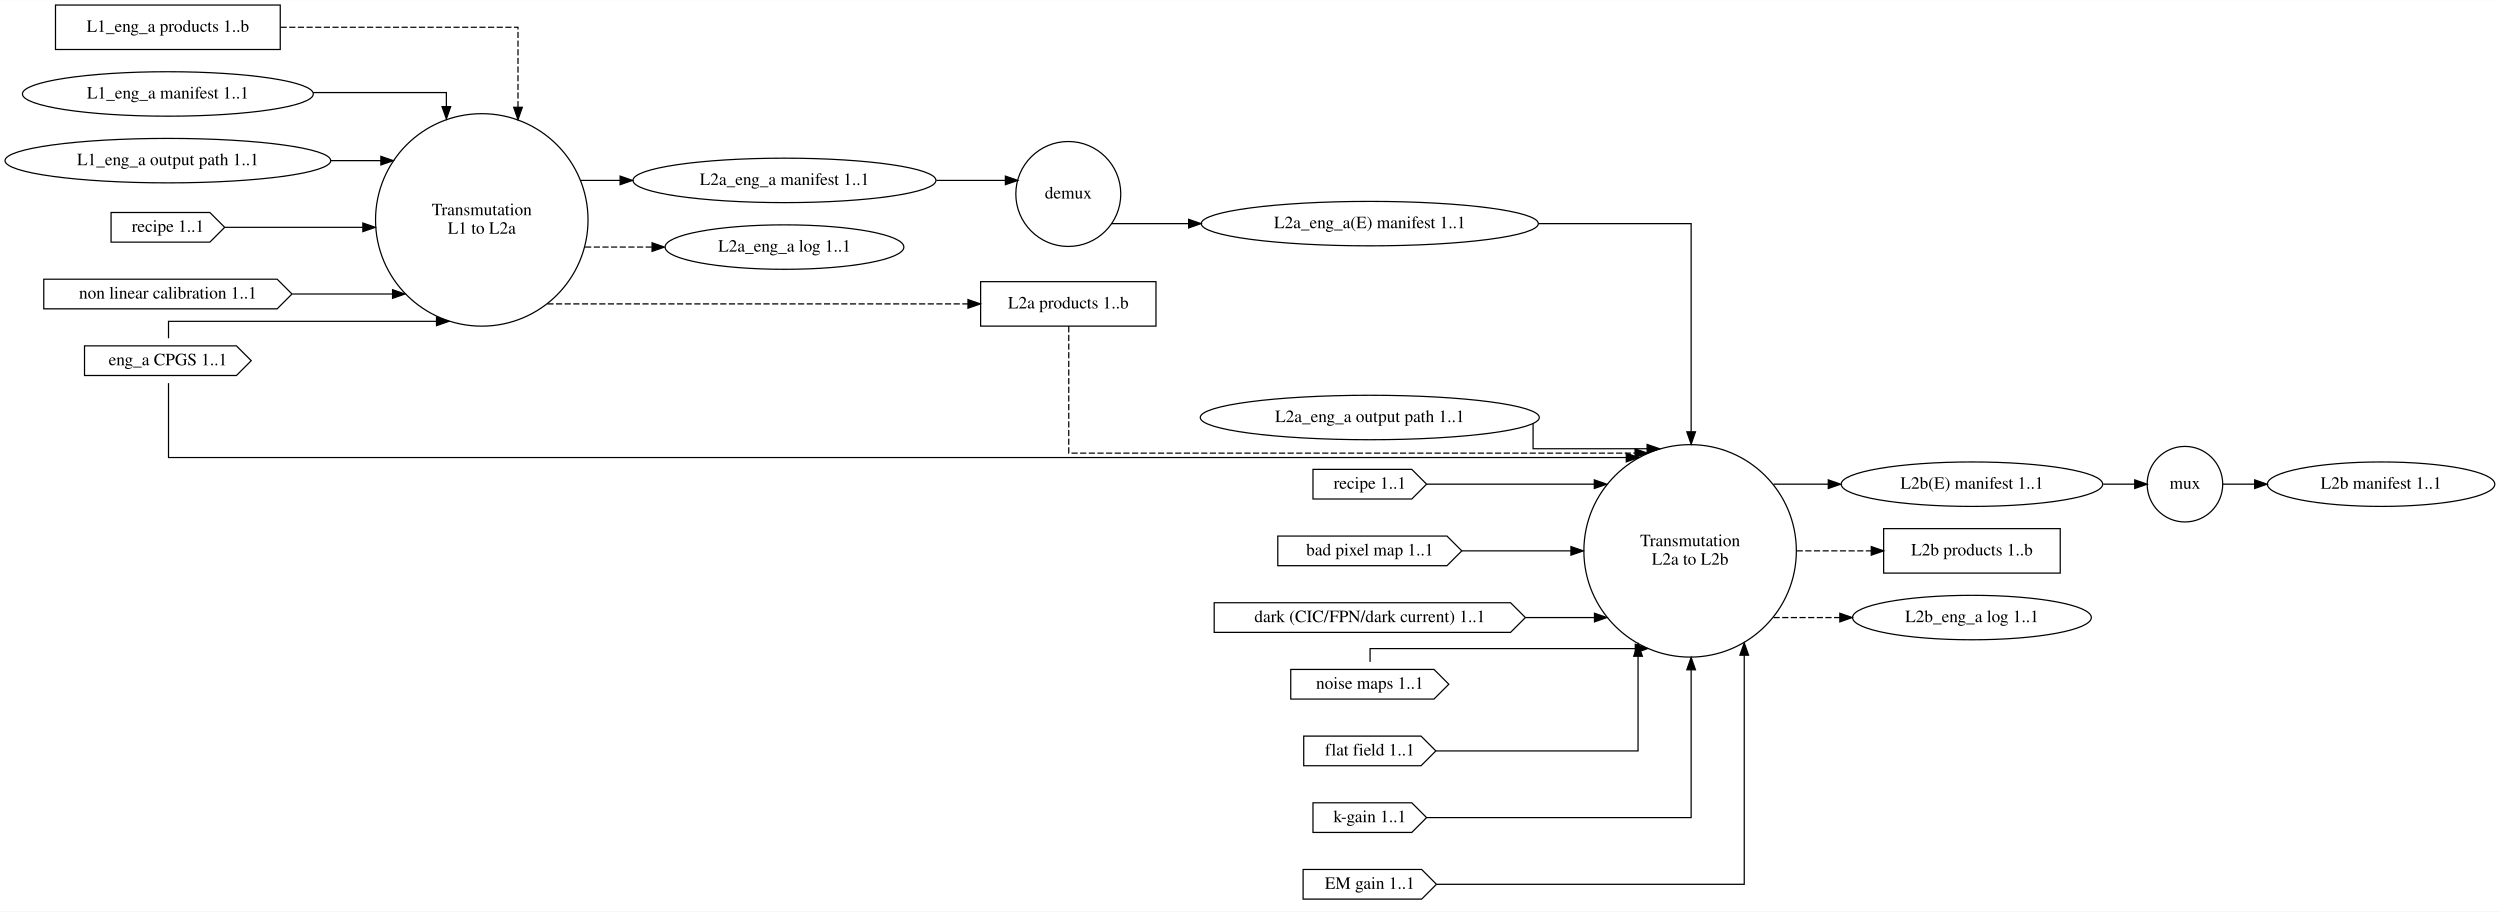
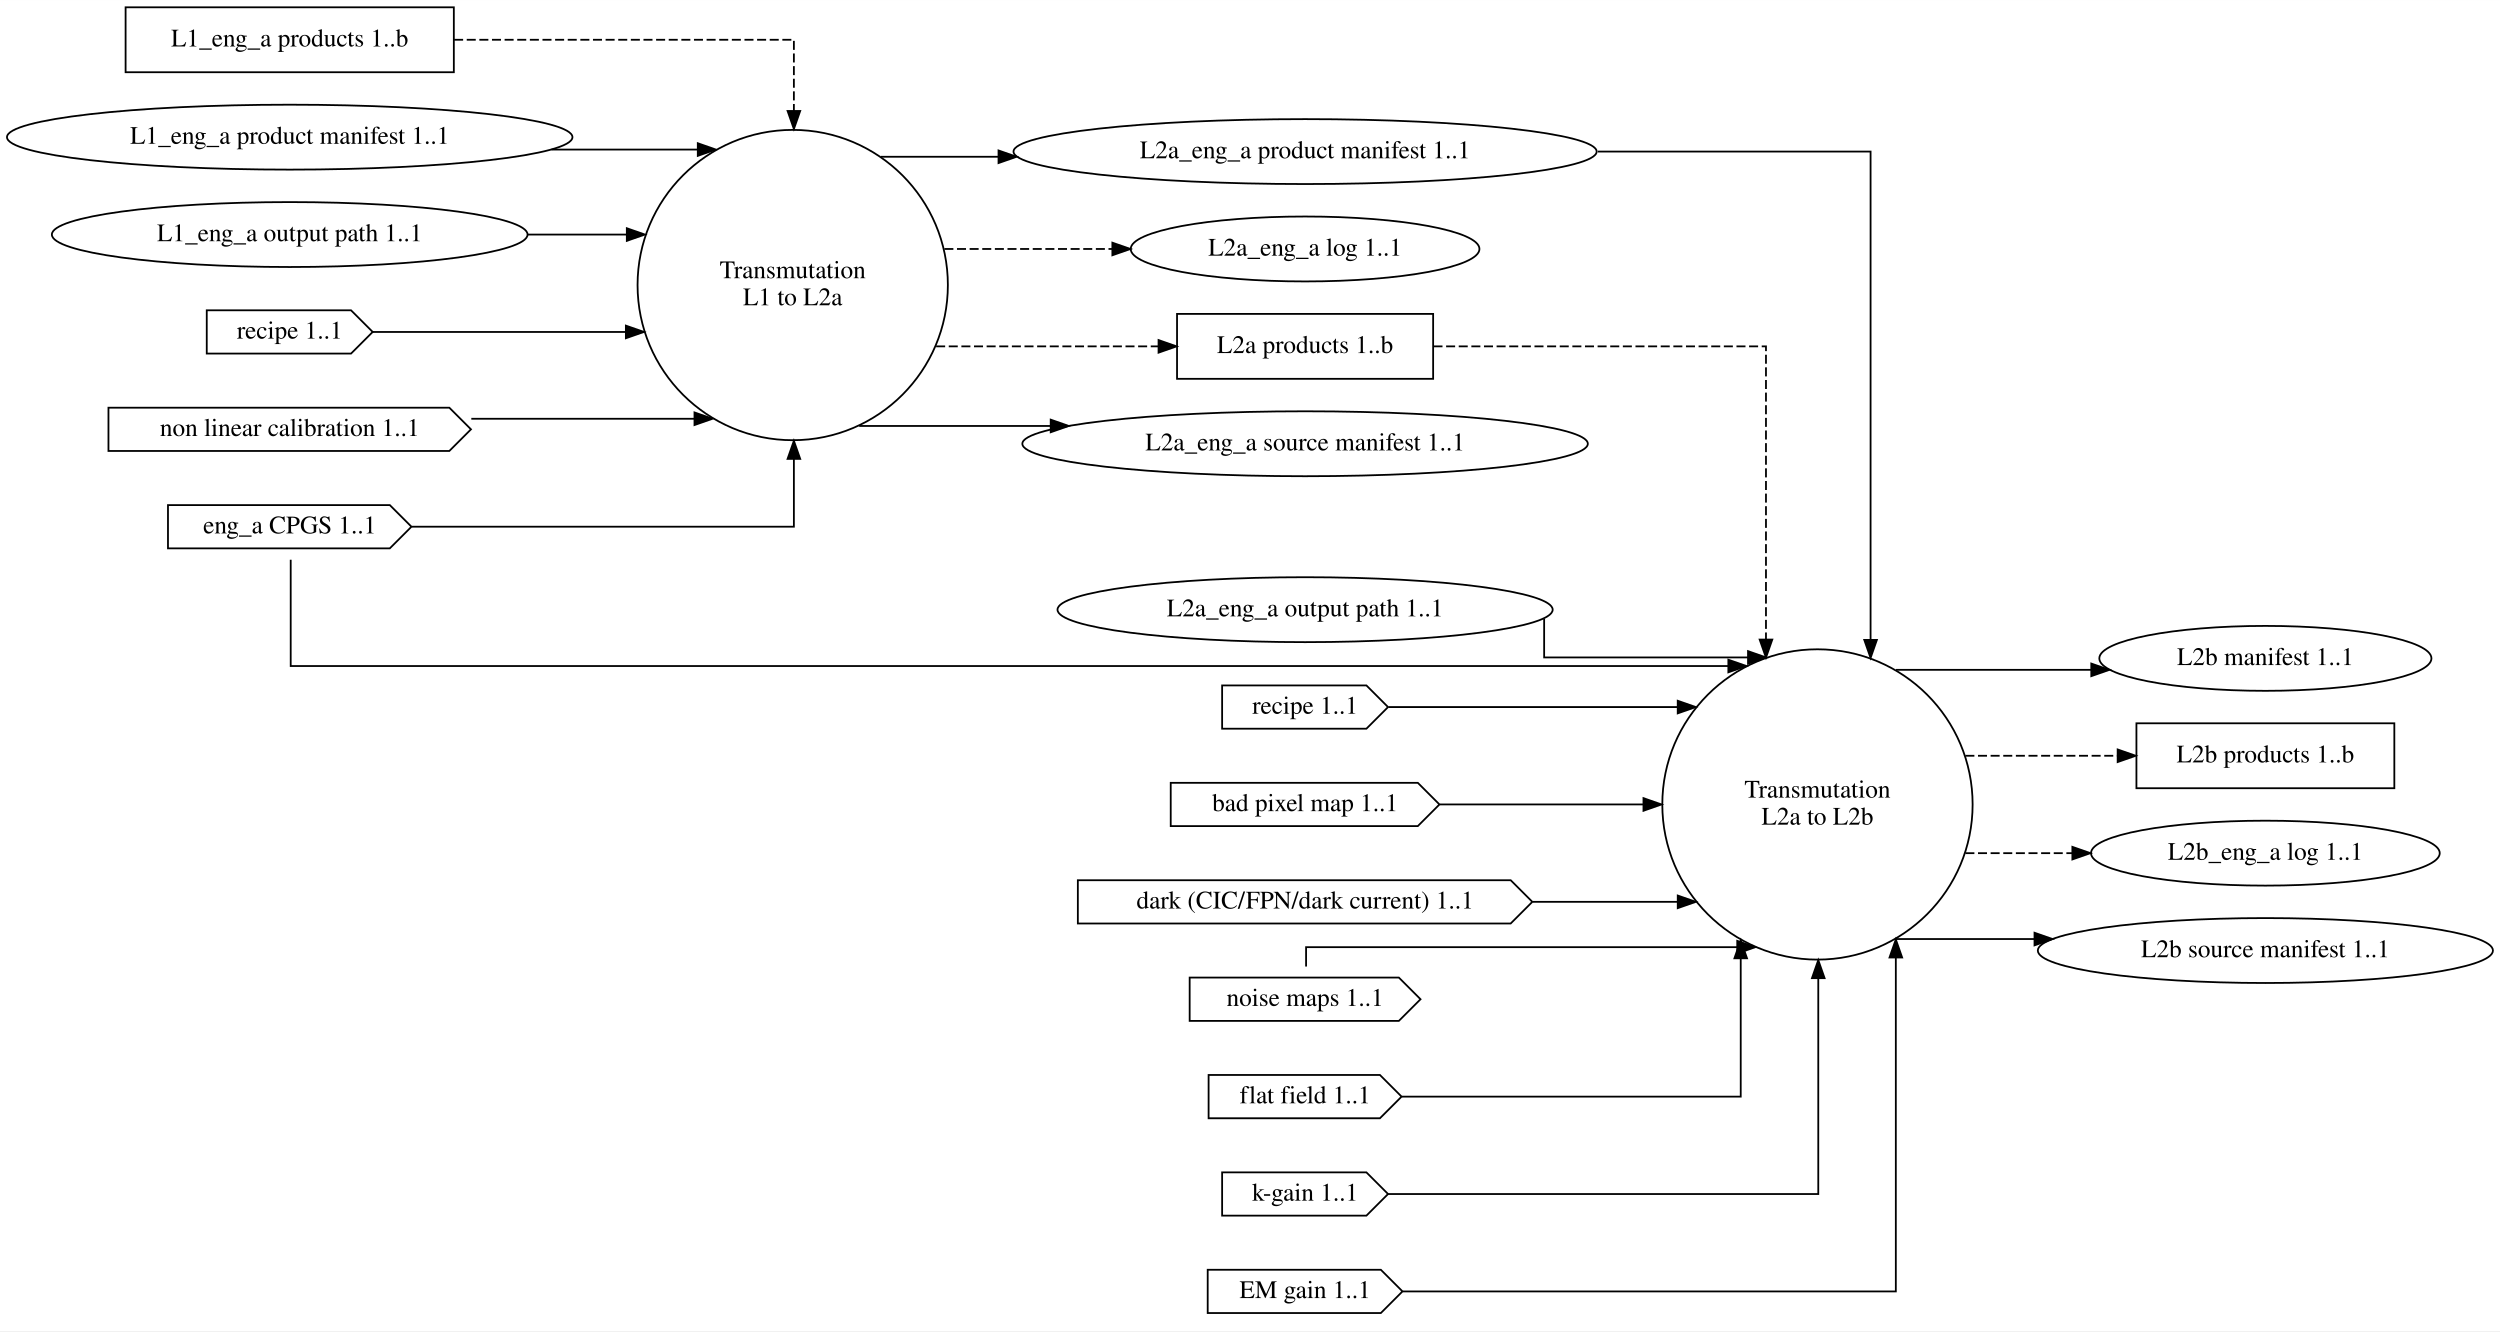
- <svg xmlns="http://www.w3.org/2000/svg" width="2024pt" height="738pt" viewBox="0.00 0.00 2024.46 738.00">
+ <svg xmlns="http://www.w3.org/2000/svg" width="1386pt" height="738pt" viewBox="0.00 0.00 1386.19 738.00">
  <g id="graph0" class="graph" transform="scale(1 1) rotate(0) translate(4 734)">
-     <polygon fill="white" stroke="transparent" points="-4,4 -4,-734 2020.46,-734 2020.46,4 -4,4" />
+     <polygon fill="white" stroke="transparent" points="-4,4 -4,-734 1382.19,-734 1382.19,4 -4,4" />
    <g id="node1" class="node">
-       <ellipse fill="none" stroke="black" cx="386.14" cy="-556" rx="86.03" ry="86.03" />
-       <text text-anchor="middle" x="386.14" y="-559.8" font-family="Times,serif" font-size="14.00">Transmutation</text>
-       <text text-anchor="middle" x="386.14" y="-544.8" font-family="Times,serif" font-size="14.00">L1 to L2a</text>
+       <ellipse fill="none" stroke="black" cx="435.54" cy="-576" rx="86.03" ry="86.03" />
+       <text text-anchor="middle" x="435.54" y="-579.8" font-family="Times,serif" font-size="14.00">Transmutation</text>
+       <text text-anchor="middle" x="435.54" y="-564.8" font-family="Times,serif" font-size="14.00">L1 to L2a</text>
+     </g>
+     <g id="node9" class="node">
+       <ellipse fill="none" stroke="black" cx="719.64" cy="-650" rx="161.67" ry="18" />
+       <text text-anchor="middle" x="719.64" y="-646.3" font-family="Times,serif" font-size="14.00">L2a_eng_a product manifest 1..1</text>
+     </g>
+     <g id="edge9" class="edge">
+       <path fill="none" stroke="black" d="M484.38,-647.13C484.38,-647.13 549.66,-647.13 549.66,-647.13" />
+       <polygon fill="black" stroke="black" points="549.66,-650.63 559.66,-647.13 549.66,-643.63 549.66,-650.63" />
+     </g>
+     <g id="node10" class="node">
+       <ellipse fill="none" stroke="black" cx="719.64" cy="-596" rx="96.68" ry="18" />
+       <text text-anchor="middle" x="719.64" y="-592.3" font-family="Times,serif" font-size="14.00">L2a_eng_a log 1..1</text>
+     </g>
+     <g id="edge8" class="edge">
+       <path fill="none" stroke="black" stroke-dasharray="5,2" d="M519.63,-596C519.63,-596 612.78,-596 612.78,-596" />
+       <polygon fill="black" stroke="black" points="612.78,-599.5 622.78,-596 612.78,-592.5 612.78,-599.5" />
    </g>
    <g id="node11" class="node">
-       <ellipse fill="none" stroke="black" cx="631.25" cy="-588" rx="122.68" ry="18" />
-       <text text-anchor="middle" x="631.25" y="-584.3" font-family="Times,serif" font-size="14.00">L2a_eng_a manifest 1..1</text>
-     </g>
-     <g id="edge9" class="edge">
-       <path fill="none" stroke="black" d="M466.4,-588C466.4,-588 498.16,-588 498.16,-588" />
-       <polygon fill="black" stroke="black" points="498.16,-591.5 508.16,-588 498.16,-584.5 498.16,-591.5" />
+       <polygon fill="none" stroke="black" points="790.64,-560 648.64,-560 648.64,-524 790.64,-524 790.64,-560" />
+       <text text-anchor="middle" x="719.64" y="-538.3" font-family="Times,serif" font-size="14.00">L2a products 1..b</text>
+     </g>
+     <g id="edge7" class="edge">
+       <path fill="none" stroke="black" stroke-dasharray="5,2" d="M515.06,-542C515.06,-542 638.39,-542 638.39,-542" />
+       <polygon fill="black" stroke="black" points="638.39,-545.5 648.39,-542 638.39,-538.5 638.39,-545.5" />
+     </g>
+     <g id="node23" class="node">
+       <ellipse fill="none" stroke="black" cx="719.64" cy="-488" rx="156.77" ry="18" />
+       <text text-anchor="middle" x="719.64" y="-484.3" font-family="Times,serif" font-size="14.00">L2a_eng_a source manifest 1..1</text>
+     </g>
+     <g id="edge24" class="edge">
+       <path fill="none" stroke="black" d="M472.39,-497.87C472.39,-497.87 578.59,-497.87 578.59,-497.87" />
+       <polygon fill="black" stroke="black" points="578.59,-501.37 588.59,-497.87 578.59,-494.37 578.59,-501.37" />
+     </g>
+     <g id="node2" class="node">
+       <ellipse fill="none" stroke="black" cx="1003.74" cy="-288" rx="86.03" ry="86.03" />
+       <text text-anchor="middle" x="1003.74" y="-291.8" font-family="Times,serif" font-size="14.00">Transmutation</text>
+       <text text-anchor="middle" x="1003.74" y="-276.8" font-family="Times,serif" font-size="14.00">L2a to L2b</text>
+     </g>
+     <g id="node20" class="node">
+       <ellipse fill="none" stroke="black" cx="1252.1" cy="-369" rx="92.08" ry="18" />
+       <text text-anchor="middle" x="1252.1" y="-365.3" font-family="Times,serif" font-size="14.00">L2b manifest 1..1</text>
+     </g>
+     <g id="edge23" class="edge">
+       <path fill="none" stroke="black" d="M1047.29,-362.63C1047.29,-362.63 1155.57,-362.63 1155.57,-362.63" />
+       <polygon fill="black" stroke="black" points="1155.57,-366.13 1165.57,-362.63 1155.57,-359.13 1155.57,-366.13" />
+     </g>
+     <g id="node21" class="node">
+       <polygon fill="none" stroke="black" points="1323.6,-333 1180.6,-333 1180.6,-297 1323.6,-297 1323.6,-333" />
+       <text text-anchor="middle" x="1252.1" y="-311.3" font-family="Times,serif" font-size="14.00">L2b products 1..b</text>
+     </g>
+     <g id="edge21" class="edge">
+       <path fill="none" stroke="black" stroke-dasharray="5,2" d="M1085.75,-315C1085.75,-315 1170.19,-315 1170.19,-315" />
+       <polygon fill="black" stroke="black" points="1170.19,-318.5 1180.19,-315 1170.19,-311.5 1170.19,-318.5" />
+     </g>
+     <g id="node22" class="node">
+       <ellipse fill="none" stroke="black" cx="1252.1" cy="-261" rx="96.68" ry="18" />
+       <text text-anchor="middle" x="1252.1" y="-257.3" font-family="Times,serif" font-size="14.00">L2b_eng_a log 1..1</text>
+     </g>
+     <g id="edge22" class="edge">
+       <path fill="none" stroke="black" stroke-dasharray="5,2" d="M1085.75,-261C1085.75,-261 1145.08,-261 1145.08,-261" />
+       <polygon fill="black" stroke="black" points="1145.08,-264.5 1155.08,-261 1145.08,-257.5 1145.08,-264.5" />
+     </g>
+     <g id="node24" class="node">
+       <ellipse fill="none" stroke="black" cx="1252.1" cy="-207" rx="126.18" ry="18" />
+       <text text-anchor="middle" x="1252.1" y="-203.3" font-family="Times,serif" font-size="14.00">L2b source manifest 1..1</text>
+     </g>
+     <g id="edge25" class="edge">
+       <path fill="none" stroke="black" d="M1047.29,-213.37C1047.29,-213.37 1124.09,-213.37 1124.09,-213.37" />
+       <polygon fill="black" stroke="black" points="1124.09,-216.87 1134.09,-213.37 1124.09,-209.87 1124.09,-216.87" />
+     </g>
+     <g id="node3" class="node">
+       <polygon fill="none" stroke="black" points="247.64,-730 65.64,-730 65.64,-694 247.64,-694 247.64,-730" />
+       <text text-anchor="middle" x="156.64" y="-708.3" font-family="Times,serif" font-size="14.00">L1_eng_a products 1..b</text>
+     </g>
+     <g id="edge1" class="edge">
+       <path fill="none" stroke="black" stroke-dasharray="5,2" d="M247.79,-712C329.36,-712 436.19,-712 436.19,-712 436.19,-712 436.19,-672.52 436.19,-672.52" />
+       <polygon fill="black" stroke="black" points="439.69,-672.52 436.19,-662.52 432.69,-672.52 439.69,-672.52" />
+     </g>
+     <g id="node4" class="node">
+       <ellipse fill="none" stroke="black" cx="156.64" cy="-658" rx="156.77" ry="18" />
+       <text text-anchor="middle" x="156.64" y="-654.3" font-family="Times,serif" font-size="14.00">L1_eng_a product manifest 1..1</text>
+     </g>
+     <g id="edge2" class="edge">
+       <path fill="none" stroke="black" d="M301.81,-651.13C301.81,-651.13 382.91,-651.13 382.91,-651.13" />
+       <polygon fill="black" stroke="black" points="382.91,-654.63 392.91,-651.13 382.91,-647.63 382.91,-654.63" />
+     </g>
+     <g id="node5" class="node">
+       <polygon fill="none" stroke="black" points="212.14,-454 89.14,-454 89.14,-430 212.14,-430 224.14,-442 212.14,-454" />
+       <text text-anchor="middle" x="156.64" y="-438.3" font-family="Times,serif" font-size="14.00">eng_a CPGS 1..1</text>
+     </g>
+     <g id="edge3" class="edge">
+       <path fill="none" stroke="black" d="M224.31,-442C307.04,-442 436.19,-442 436.19,-442 436.19,-442 436.19,-479.62 436.19,-479.62" />
+       <polygon fill="black" stroke="black" points="432.69,-479.62 436.19,-489.62 439.69,-479.62 432.69,-479.62" />
+     </g>
+     <g id="edge12" class="edge">
+       <path fill="none" stroke="black" d="M157.19,-423.69C157.19,-400.85 157.19,-364.76 157.19,-364.76 157.19,-364.76 954.33,-364.76 954.33,-364.76" />
+       <polygon fill="black" stroke="black" points="954.33,-368.26 964.33,-364.76 954.33,-361.26 954.33,-368.26" />
+     </g>
+     <g id="node6" class="node">
+       <ellipse fill="none" stroke="black" cx="156.64" cy="-604" rx="131.88" ry="18" />
+       <text text-anchor="middle" x="156.64" y="-600.3" font-family="Times,serif" font-size="14.00">L1_eng_a output path 1..1</text>
+     </g>
+     <g id="edge4" class="edge">
+       <path fill="none" stroke="black" d="M288.74,-604C288.74,-604 343.56,-604 343.56,-604" />
+       <polygon fill="black" stroke="black" points="343.56,-607.5 353.56,-604 343.56,-600.5 343.56,-607.5" />
+     </g>
+     <g id="node7" class="node">
+       <polygon fill="none" stroke="black" points="190.64,-562 110.64,-562 110.64,-538 190.64,-538 202.64,-550 190.64,-562" />
+       <text text-anchor="middle" x="156.64" y="-546.3" font-family="Times,serif" font-size="14.00">recipe 1..1</text>
+     </g>
+     <g id="edge5" class="edge">
+       <path fill="none" stroke="black" d="M202.69,-550C202.69,-550 343.04,-550 343.04,-550" />
+       <polygon fill="black" stroke="black" points="343.04,-553.5 353.04,-550 343.04,-546.5 343.04,-553.5" />
+     </g>
+     <g id="node8" class="node">
+       <polygon fill="none" stroke="black" points="245.14,-508 56.14,-508 56.14,-484 245.14,-484 257.14,-496 245.14,-508" />
+       <text text-anchor="middle" x="156.64" y="-492.3" font-family="Times,serif" font-size="14.00">non linear calibration 1..1</text>
+     </g>
+     <g id="edge6" class="edge">
+       <path fill="none" stroke="black" d="M257.33,-501.87C257.33,-501.87 381.08,-501.87 381.08,-501.87" />
+       <polygon fill="black" stroke="black" points="381.08,-505.37 391.08,-501.87 381.08,-498.37 381.08,-505.37" />
+     </g>
+     <g id="edge11" class="edge">
+       <path fill="none" stroke="black" d="M881.93,-650C958.43,-650 1033.19,-650 1033.19,-650 1033.19,-650 1033.19,-379.24 1033.19,-379.24" />
+       <polygon fill="black" stroke="black" points="1036.69,-379.24 1033.19,-369.24 1029.69,-379.24 1036.69,-379.24" />
+     </g>
+     <g id="edge10" class="edge">
+       <path fill="none" stroke="black" stroke-dasharray="5,2" d="M790.83,-542C866.44,-542 975.19,-542 975.19,-542 975.19,-542 975.19,-379.42 975.19,-379.42" />
+       <polygon fill="black" stroke="black" points="978.69,-379.42 975.19,-369.42 971.69,-379.42 978.69,-379.42" />
+     </g>
+     <g id="node12" class="node">
+       <ellipse fill="none" stroke="black" cx="719.64" cy="-396" rx="137.28" ry="18" />
+       <text text-anchor="middle" x="719.64" y="-392.3" font-family="Times,serif" font-size="14.00">L2a_eng_a output path 1..1</text>
+     </g>
+     <g id="edge13" class="edge">
+       <path fill="none" stroke="black" d="M852.19,-390.89C852.19,-383.2 852.19,-369.51 852.19,-369.51 852.19,-369.51 965.24,-369.51 965.24,-369.51" />
+       <polygon fill="black" stroke="black" points="965.24,-373.01 975.24,-369.51 965.24,-366.01 965.24,-373.01" />
    </g>
    <g id="node13" class="node">
-       <ellipse fill="none" stroke="black" cx="631.25" cy="-534" rx="96.68" ry="18" />
-       <text text-anchor="middle" x="631.25" y="-530.3" font-family="Times,serif" font-size="14.00">L2a_eng_a log 1..1</text>
-     </g>
-     <g id="edge8" class="edge">
-       <path fill="none" stroke="black" stroke-dasharray="5,2" d="M469.81,-534C469.81,-534 524.03,-534 524.03,-534" />
-       <polygon fill="black" stroke="black" points="524.03,-537.5 534.03,-534 524.03,-530.5 524.03,-537.5" />
+       <polygon fill="none" stroke="black" points="753.64,-354 673.64,-354 673.64,-330 753.64,-330 765.64,-342 753.64,-354" />
+       <text text-anchor="middle" x="719.64" y="-338.3" font-family="Times,serif" font-size="14.00">recipe 1..1</text>
+     </g>
+     <g id="edge14" class="edge">
+       <path fill="none" stroke="black" d="M765.92,-342C765.92,-342 926.26,-342 926.26,-342" />
+       <polygon fill="black" stroke="black" points="926.26,-345.5 936.26,-342 926.26,-338.5 926.26,-345.5" />
    </g>
    <g id="node14" class="node">
-       <polygon fill="none" stroke="black" points="932.09,-506 790.09,-506 790.09,-470 932.09,-470 932.09,-506" />
-       <text text-anchor="middle" x="861.09" y="-484.3" font-family="Times,serif" font-size="14.00">L2a products 1..b</text>
-     </g>
-     <g id="edge7" class="edge">
-       <path fill="none" stroke="black" stroke-dasharray="5,2" d="M439.24,-488C439.24,-488 779.85,-488 779.85,-488" />
-       <polygon fill="black" stroke="black" points="779.85,-491.5 789.85,-488 779.85,-484.5 779.85,-491.5" />
-     </g>
-     <g id="node2" class="node">
-       <ellipse fill="none" stroke="black" cx="1364.63" cy="-288" rx="86.03" ry="86.03" />
-       <text text-anchor="middle" x="1364.63" y="-291.8" font-family="Times,serif" font-size="14.00">Transmutation</text>
-       <text text-anchor="middle" x="1364.63" y="-276.8" font-family="Times,serif" font-size="14.00">L2a to L2b</text>
-     </g>
-     <g id="node24" class="node">
-       <ellipse fill="none" stroke="black" cx="1592.84" cy="-342" rx="105.88" ry="18" />
-       <text text-anchor="middle" x="1592.84" y="-338.3" font-family="Times,serif" font-size="14.00">L2b(E) manifest 1..1</text>
-     </g>
-     <g id="edge25" class="edge">
-       <path fill="none" stroke="black" d="M1432.18,-342C1432.18,-342 1476.52,-342 1476.52,-342" />
-       <polygon fill="black" stroke="black" points="1476.52,-345.5 1486.52,-342 1476.52,-338.5 1476.52,-345.5" />
-     </g>
-     <g id="node25" class="node">
-       <polygon fill="none" stroke="black" points="1664.34,-306 1521.34,-306 1521.34,-270 1664.34,-270 1664.34,-306" />
-       <text text-anchor="middle" x="1592.84" y="-284.3" font-family="Times,serif" font-size="14.00">L2b products 1..b</text>
-     </g>
-     <g id="edge23" class="edge">
-       <path fill="none" stroke="black" stroke-dasharray="5,2" d="M1450.91,-288C1450.91,-288 1511.32,-288 1511.32,-288" />
-       <polygon fill="black" stroke="black" points="1511.32,-291.5 1521.32,-288 1511.32,-284.5 1511.32,-291.5" />
-     </g>
-     <g id="node26" class="node">
-       <ellipse fill="none" stroke="black" cx="1592.84" cy="-234" rx="96.68" ry="18" />
-       <text text-anchor="middle" x="1592.84" y="-230.3" font-family="Times,serif" font-size="14.00">L2b_eng_a log 1..1</text>
-     </g>
-     <g id="edge24" class="edge">
-       <path fill="none" stroke="black" stroke-dasharray="5,2" d="M1432.18,-234C1432.18,-234 1485.88,-234 1485.88,-234" />
-       <polygon fill="black" stroke="black" points="1485.88,-237.5 1495.88,-234 1485.88,-230.5 1485.88,-237.5" />
-     </g>
-     <g id="node3" class="node">
-       <ellipse fill="none" stroke="black" cx="861.09" cy="-577" rx="42.49" ry="42.49" />
-       <text text-anchor="middle" x="861.09" y="-573.3" font-family="Times,serif" font-size="14.00">demux</text>
-     </g>
-     <g id="node12" class="node">
-       <ellipse fill="none" stroke="black" cx="1105.23" cy="-553" rx="136.48" ry="18" />
-       <text text-anchor="middle" x="1105.23" y="-549.3" font-family="Times,serif" font-size="14.00">L2a_eng_a(E) manifest 1..1</text>
-     </g>
-     <g id="edge12" class="edge">
-       <path fill="none" stroke="black" d="M896.07,-553C896.07,-553 958.52,-553 958.52,-553" />
-       <polygon fill="black" stroke="black" points="958.52,-556.5 968.52,-553 958.52,-549.5 958.52,-556.5" />
-     </g>
-     <g id="node4" class="node">
-       <ellipse fill="none" stroke="black" cx="1765.33" cy="-342" rx="30.59" ry="30.59" />
-       <text text-anchor="middle" x="1765.33" y="-338.3" font-family="Times,serif" font-size="14.00">mux</text>
-     </g>
-     <g id="node23" class="node">
-       <ellipse fill="none" stroke="black" cx="1924.17" cy="-342" rx="92.08" ry="18" />
-       <text text-anchor="middle" x="1924.17" y="-338.3" font-family="Times,serif" font-size="14.00">L2b manifest 1..1</text>
-     </g>
-     <g id="edge27" class="edge">
-       <path fill="none" stroke="black" d="M1795.95,-342C1795.95,-342 1821.81,-342 1821.81,-342" />
-       <polygon fill="black" stroke="black" points="1821.81,-345.5 1831.81,-342 1821.81,-338.5 1821.81,-345.5" />
-     </g>
-     <g id="node5" class="node">
-       <polygon fill="none" stroke="black" points="222.94,-730 40.94,-730 40.94,-694 222.94,-694 222.94,-730" />
-       <text text-anchor="middle" x="131.94" y="-708.3" font-family="Times,serif" font-size="14.00">L1_eng_a products 1..b</text>
-     </g>
-     <g id="edge1" class="edge">
-       <path fill="none" stroke="black" stroke-dasharray="5,2" d="M223.21,-712C306.09,-712 415.46,-712 415.46,-712 415.46,-712 415.46,-647.2 415.46,-647.2" />
-       <polygon fill="black" stroke="black" points="418.96,-647.2 415.46,-637.2 411.96,-647.2 418.96,-647.2" />
-     </g>
-     <g id="node6" class="node">
-       <ellipse fill="none" stroke="black" cx="131.94" cy="-658" rx="117.78" ry="18" />
-       <text text-anchor="middle" x="131.94" y="-654.3" font-family="Times,serif" font-size="14.00">L1_eng_a manifest 1..1</text>
-     </g>
-     <g id="edge2" class="edge">
-       <path fill="none" stroke="black" d="M249.65,-659.13C304.33,-659.13 357.46,-659.13 357.46,-659.13 357.46,-659.13 357.46,-647.76 357.46,-647.76" />
-       <polygon fill="black" stroke="black" points="360.96,-647.76 357.46,-637.76 353.96,-647.76 360.96,-647.76" />
-     </g>
-     <g id="node7" class="node">
-       <polygon fill="none" stroke="black" points="187.44,-454 64.44,-454 64.44,-430 187.44,-430 199.44,-442 187.44,-454" />
-       <text text-anchor="middle" x="131.94" y="-438.3" font-family="Times,serif" font-size="14.00">eng_a CPGS 1..1</text>
-     </g>
-     <g id="edge3" class="edge">
-       <path fill="none" stroke="black" d="M132.46,-460.17C132.46,-467.32 132.46,-473.87 132.46,-473.87 132.46,-473.87 349.47,-473.87 349.47,-473.87" />
-       <polygon fill="black" stroke="black" points="349.47,-477.37 359.47,-473.87 349.47,-470.37 349.47,-477.37" />
-     </g>
-     <g id="edge14" class="edge">
-       <path fill="none" stroke="black" d="M132.46,-423.81C132.46,-400.64 132.46,-363.57 132.46,-363.57 132.46,-363.57 1312.93,-363.57 1312.93,-363.57" />
-       <polygon fill="black" stroke="black" points="1312.93,-367.07 1322.93,-363.57 1312.93,-360.07 1312.93,-367.07" />
-     </g>
-     <g id="node8" class="node">
-       <ellipse fill="none" stroke="black" cx="131.94" cy="-604" rx="131.88" ry="18" />
-       <text text-anchor="middle" x="131.94" y="-600.3" font-family="Times,serif" font-size="14.00">L1_eng_a output path 1..1</text>
-     </g>
-     <g id="edge4" class="edge">
-       <path fill="none" stroke="black" d="M263.88,-604C263.88,-604 304.43,-604 304.43,-604" />
-       <polygon fill="black" stroke="black" points="304.43,-607.5 314.43,-604 304.43,-600.5 304.43,-607.5" />
-     </g>
-     <g id="node9" class="node">
-       <polygon fill="none" stroke="black" points="165.94,-562 85.94,-562 85.94,-538 165.94,-538 177.94,-550 165.94,-562" />
-       <text text-anchor="middle" x="131.94" y="-546.3" font-family="Times,serif" font-size="14.00">recipe 1..1</text>
-     </g>
-     <g id="edge5" class="edge">
-       <path fill="none" stroke="black" d="M177.97,-550C177.97,-550 289.84,-550 289.84,-550" />
-       <polygon fill="black" stroke="black" points="289.84,-553.5 299.84,-550 289.84,-546.5 289.84,-553.5" />
-     </g>
-     <g id="node10" class="node">
-       <polygon fill="none" stroke="black" points="220.44,-508 31.44,-508 31.44,-484 220.44,-484 232.44,-496 220.44,-508" />
-       <text text-anchor="middle" x="131.94" y="-492.3" font-family="Times,serif" font-size="14.00">non linear calibration 1..1</text>
-     </g>
-     <g id="edge6" class="edge">
-       <path fill="none" stroke="black" d="M232.77,-496C232.77,-496 313.89,-496 313.89,-496" />
-       <polygon fill="black" stroke="black" points="313.89,-499.5 323.89,-496 313.89,-492.5 313.89,-499.5" />
-     </g>
-     <g id="edge11" class="edge">
-       <path fill="none" stroke="black" d="M754.24,-588C754.24,-588 810.14,-588 810.14,-588" />
-       <polygon fill="black" stroke="black" points="810.14,-591.5 820.14,-588 810.14,-584.5 810.14,-591.5" />
-     </g>
-     <g id="edge13" class="edge">
-       <path fill="none" stroke="black" d="M1241.82,-553C1304.65,-553 1365.46,-553 1365.46,-553 1365.46,-553 1365.46,-384.4 1365.46,-384.4" />
-       <polygon fill="black" stroke="black" points="1368.96,-384.4 1365.46,-374.4 1361.96,-384.4 1368.96,-384.4" />
-     </g>
-     <g id="edge10" class="edge">
-       <path fill="none" stroke="black" stroke-dasharray="5,2" d="M861.46,-469.91C861.46,-436.19 861.46,-367.13 861.46,-367.13 861.46,-367.13 1320.05,-367.13 1320.05,-367.13" />
-       <polygon fill="black" stroke="black" points="1320.05,-370.63 1330.05,-367.13 1320.05,-363.63 1320.05,-370.63" />
+       <polygon fill="none" stroke="black" points="782.14,-300 645.14,-300 645.14,-276 782.14,-276 794.14,-288 782.14,-300" />
+       <text text-anchor="middle" x="719.64" y="-284.3" font-family="Times,serif" font-size="14.00">bad pixel map 1..1</text>
+     </g>
+     <g id="edge15" class="edge">
+       <path fill="none" stroke="black" d="M794.29,-288C794.29,-288 907.27,-288 907.27,-288" />
+       <polygon fill="black" stroke="black" points="907.27,-291.5 917.27,-288 907.27,-284.5 907.27,-291.5" />
    </g>
    <g id="node15" class="node">
-       <ellipse fill="none" stroke="black" cx="1105.23" cy="-396" rx="137.28" ry="18" />
-       <text text-anchor="middle" x="1105.23" y="-392.3" font-family="Times,serif" font-size="14.00">L2a_eng_a output path 1..1</text>
-     </g>
-     <g id="edge15" class="edge">
-       <path fill="none" stroke="black" d="M1237.46,-391.12C1237.46,-383.77 1237.46,-370.7 1237.46,-370.7 1237.46,-370.7 1329.81,-370.7 1329.81,-370.7" />
-       <polygon fill="black" stroke="black" points="1329.81,-374.2 1339.81,-370.7 1329.81,-367.2 1329.81,-374.2" />
+       <polygon fill="none" stroke="black" points="833.64,-246 593.64,-246 593.64,-222 833.64,-222 845.64,-234 833.64,-246" />
+       <text text-anchor="middle" x="719.64" y="-230.3" font-family="Times,serif" font-size="14.00">dark (CIC/FPN/dark current) 1..1</text>
+     </g>
+     <g id="edge16" class="edge">
+       <path fill="none" stroke="black" d="M845.91,-234C845.91,-234 926.27,-234 926.27,-234" />
+       <polygon fill="black" stroke="black" points="926.27,-237.5 936.27,-234 926.27,-230.5 926.27,-237.5" />
    </g>
    <g id="node16" class="node">
-       <polygon fill="none" stroke="black" points="1139.23,-354 1059.23,-354 1059.23,-330 1139.23,-330 1151.23,-342 1139.23,-354" />
-       <text text-anchor="middle" x="1105.23" y="-338.3" font-family="Times,serif" font-size="14.00">recipe 1..1</text>
-     </g>
-     <g id="edge16" class="edge">
-       <path fill="none" stroke="black" d="M1151.3,-342C1151.3,-342 1287.05,-342 1287.05,-342" />
-       <polygon fill="black" stroke="black" points="1287.05,-345.5 1297.05,-342 1287.05,-338.5 1287.05,-345.5" />
+       <polygon fill="none" stroke="black" points="771.64,-192 655.64,-192 655.64,-168 771.64,-168 783.64,-180 771.64,-192" />
+       <text text-anchor="middle" x="719.64" y="-176.3" font-family="Times,serif" font-size="14.00">noise maps 1..1</text>
+     </g>
+     <g id="edge17" class="edge">
+       <path fill="none" stroke="black" d="M720.19,-198.12C720.19,-203.92 720.19,-208.87 720.19,-208.87 720.19,-208.87 959.26,-208.87 959.26,-208.87" />
+       <polygon fill="black" stroke="black" points="959.26,-212.37 969.26,-208.87 959.26,-205.37 959.26,-212.37" />
    </g>
    <g id="node17" class="node">
-       <polygon fill="none" stroke="black" points="1167.73,-300 1030.73,-300 1030.73,-276 1167.73,-276 1179.73,-288 1167.73,-300" />
-       <text text-anchor="middle" x="1105.23" y="-284.3" font-family="Times,serif" font-size="14.00">bad pixel map 1..1</text>
-     </g>
-     <g id="edge17" class="edge">
-       <path fill="none" stroke="black" d="M1179.91,-288C1179.91,-288 1268.13,-288 1268.13,-288" />
-       <polygon fill="black" stroke="black" points="1268.13,-291.5 1278.13,-288 1268.13,-284.5 1268.13,-291.5" />
+       <polygon fill="none" stroke="black" points="761.14,-138 666.14,-138 666.14,-114 761.14,-114 773.14,-126 761.14,-138" />
+       <text text-anchor="middle" x="719.64" y="-122.3" font-family="Times,serif" font-size="14.00">flat field 1..1</text>
+     </g>
+     <g id="edge18" class="edge">
+       <path fill="none" stroke="black" d="M773.25,-126C844.41,-126 961.19,-126 961.19,-126 961.19,-126 961.19,-202.69 961.19,-202.69" />
+       <polygon fill="black" stroke="black" points="957.69,-202.69 961.19,-212.69 964.69,-202.69 957.69,-202.69" />
    </g>
    <g id="node18" class="node">
-       <polygon fill="none" stroke="black" points="1219.23,-246 979.23,-246 979.23,-222 1219.23,-222 1231.23,-234 1219.23,-246" />
-       <text text-anchor="middle" x="1105.23" y="-230.3" font-family="Times,serif" font-size="14.00">dark (CIC/FPN/dark current) 1..1</text>
-     </g>
-     <g id="edge18" class="edge">
-       <path fill="none" stroke="black" d="M1231.51,-234C1231.51,-234 1287.18,-234 1287.18,-234" />
-       <polygon fill="black" stroke="black" points="1287.18,-237.5 1297.18,-234 1287.18,-230.5 1287.18,-237.5" />
+       <polygon fill="none" stroke="black" points="753.64,-84 673.64,-84 673.64,-60 753.64,-60 765.64,-72 753.64,-84" />
+       <text text-anchor="middle" x="719.64" y="-68.3" font-family="Times,serif" font-size="14.00">k-gain 1..1</text>
+     </g>
+     <g id="edge19" class="edge">
+       <path fill="none" stroke="black" d="M765.68,-72C846.21,-72 1004.19,-72 1004.19,-72 1004.19,-72 1004.19,-191.7 1004.19,-191.7" />
+       <polygon fill="black" stroke="black" points="1000.69,-191.7 1004.19,-201.7 1007.69,-191.7 1000.69,-191.7" />
    </g>
    <g id="node19" class="node">
-       <polygon fill="none" stroke="black" points="1157.23,-192 1041.23,-192 1041.23,-168 1157.23,-168 1169.23,-180 1157.23,-192" />
-       <text text-anchor="middle" x="1105.23" y="-176.3" font-family="Times,serif" font-size="14.00">noise maps 1..1</text>
-     </g>
-     <g id="edge19" class="edge">
-       <path fill="none" stroke="black" d="M1105.46,-198.12C1105.46,-203.92 1105.46,-208.87 1105.46,-208.87 1105.46,-208.87 1320.22,-208.87 1320.22,-208.87" />
-       <polygon fill="black" stroke="black" points="1320.22,-212.37 1330.22,-208.87 1320.22,-205.37 1320.22,-212.37" />
-     </g>
-     <g id="node20" class="node">
-       <polygon fill="none" stroke="black" points="1146.73,-138 1051.73,-138 1051.73,-114 1146.73,-114 1158.73,-126 1146.73,-138" />
-       <text text-anchor="middle" x="1105.23" y="-122.3" font-family="Times,serif" font-size="14.00">flat field 1..1</text>
+       <polygon fill="none" stroke="black" points="761.64,-30 665.64,-30 665.64,-6 761.64,-6 773.64,-18 761.64,-30" />
+       <text text-anchor="middle" x="719.64" y="-14.3" font-family="Times,serif" font-size="14.00">EM gain 1..1</text>
    </g>
    <g id="edge20" class="edge">
-       <path fill="none" stroke="black" d="M1158.92,-126C1223.25,-126 1322.46,-126 1322.46,-126 1322.46,-126 1322.46,-202.69 1322.46,-202.69" />
-       <polygon fill="black" stroke="black" points="1318.96,-202.69 1322.46,-212.69 1325.96,-202.69 1318.96,-202.69" />
-     </g>
-     <g id="node21" class="node">
-       <polygon fill="none" stroke="black" points="1139.23,-84 1059.23,-84 1059.23,-60 1139.23,-60 1151.23,-72 1139.23,-84" />
-       <text text-anchor="middle" x="1105.23" y="-68.3" font-family="Times,serif" font-size="14.00">k-gain 1..1</text>
-     </g>
-     <g id="edge21" class="edge">
-       <path fill="none" stroke="black" d="M1151.45,-72C1226.23,-72 1365.46,-72 1365.46,-72 1365.46,-72 1365.46,-191.7 1365.46,-191.7" />
-       <polygon fill="black" stroke="black" points="1361.96,-191.7 1365.46,-201.7 1368.96,-191.7 1361.96,-191.7" />
-     </g>
-     <g id="node22" class="node">
-       <polygon fill="none" stroke="black" points="1147.23,-30 1051.23,-30 1051.23,-6 1147.23,-6 1159.23,-18 1147.23,-30" />
-       <text text-anchor="middle" x="1105.23" y="-14.3" font-family="Times,serif" font-size="14.00">EM gain 1..1</text>
-     </g>
-     <g id="edge22" class="edge">
-       <path fill="none" stroke="black" d="M1159.44,-18C1246.66,-18 1408.46,-18 1408.46,-18 1408.46,-18 1408.46,-203.51 1408.46,-203.51" />
-       <polygon fill="black" stroke="black" points="1404.96,-203.51 1408.46,-213.51 1411.96,-203.51 1404.96,-203.51" />
-     </g>
-     <g id="edge26" class="edge">
-       <path fill="none" stroke="black" d="M1699.13,-342C1699.13,-342 1724.68,-342 1724.68,-342" />
-       <polygon fill="black" stroke="black" points="1724.68,-345.5 1734.68,-342 1724.68,-338.5 1724.68,-345.5" />
+       <path fill="none" stroke="black" d="M773.73,-18C866.76,-18 1047.19,-18 1047.19,-18 1047.19,-18 1047.19,-203.15 1047.19,-203.15" />
+       <polygon fill="black" stroke="black" points="1043.69,-203.15 1047.19,-213.15 1050.69,-203.15 1043.69,-203.15" />
    </g>
  </g>
</svg>
